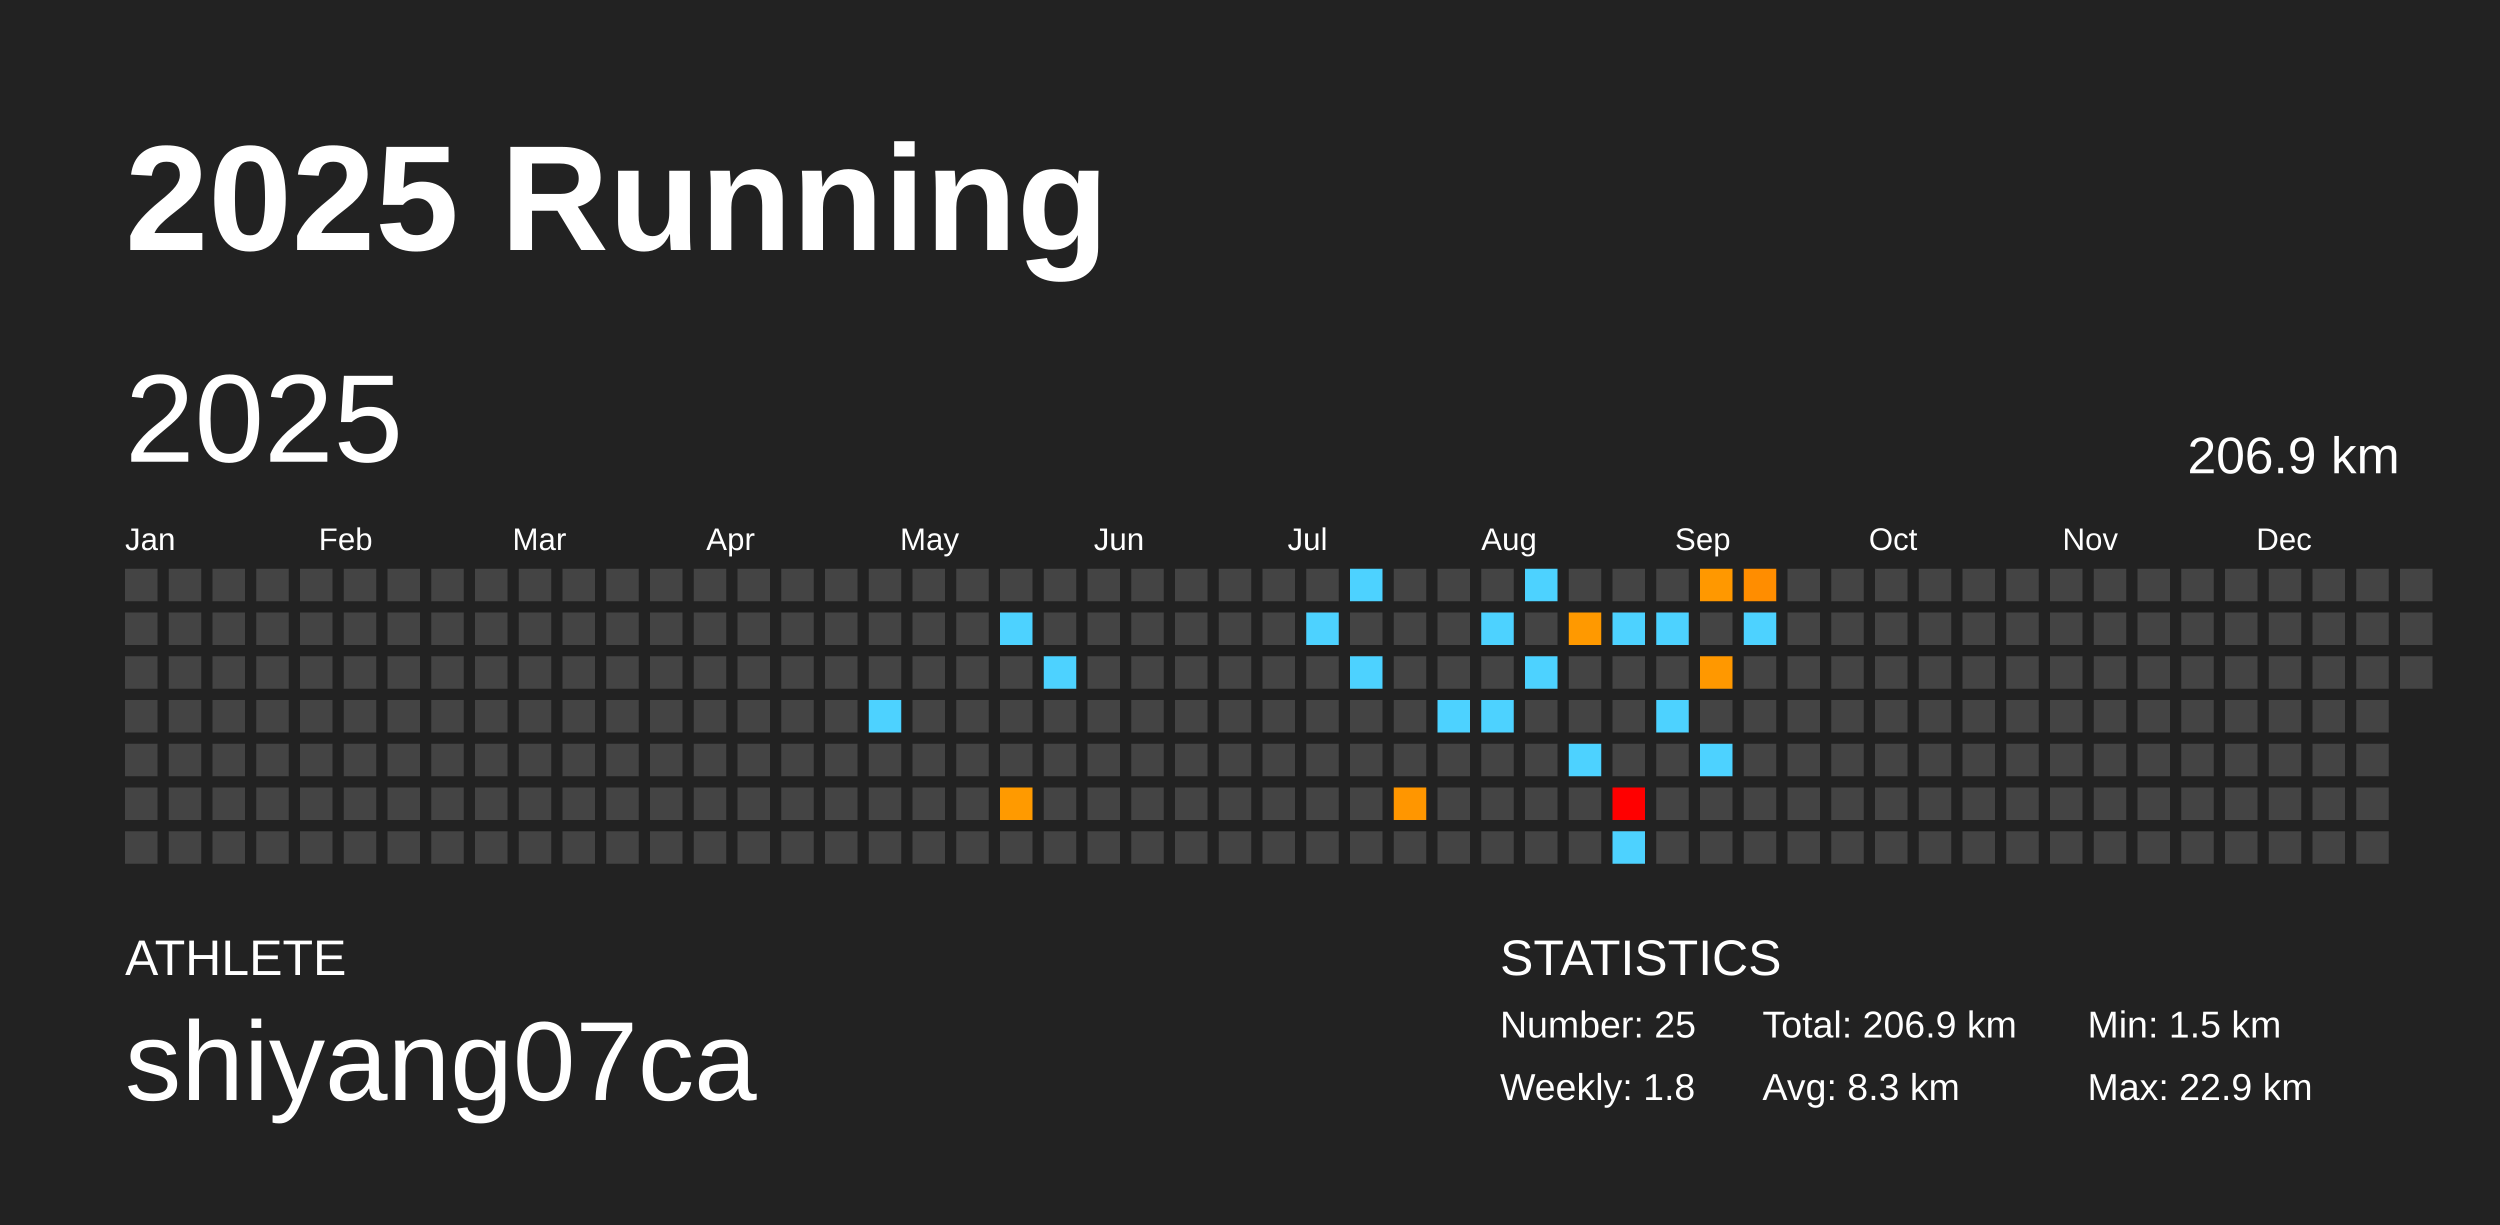
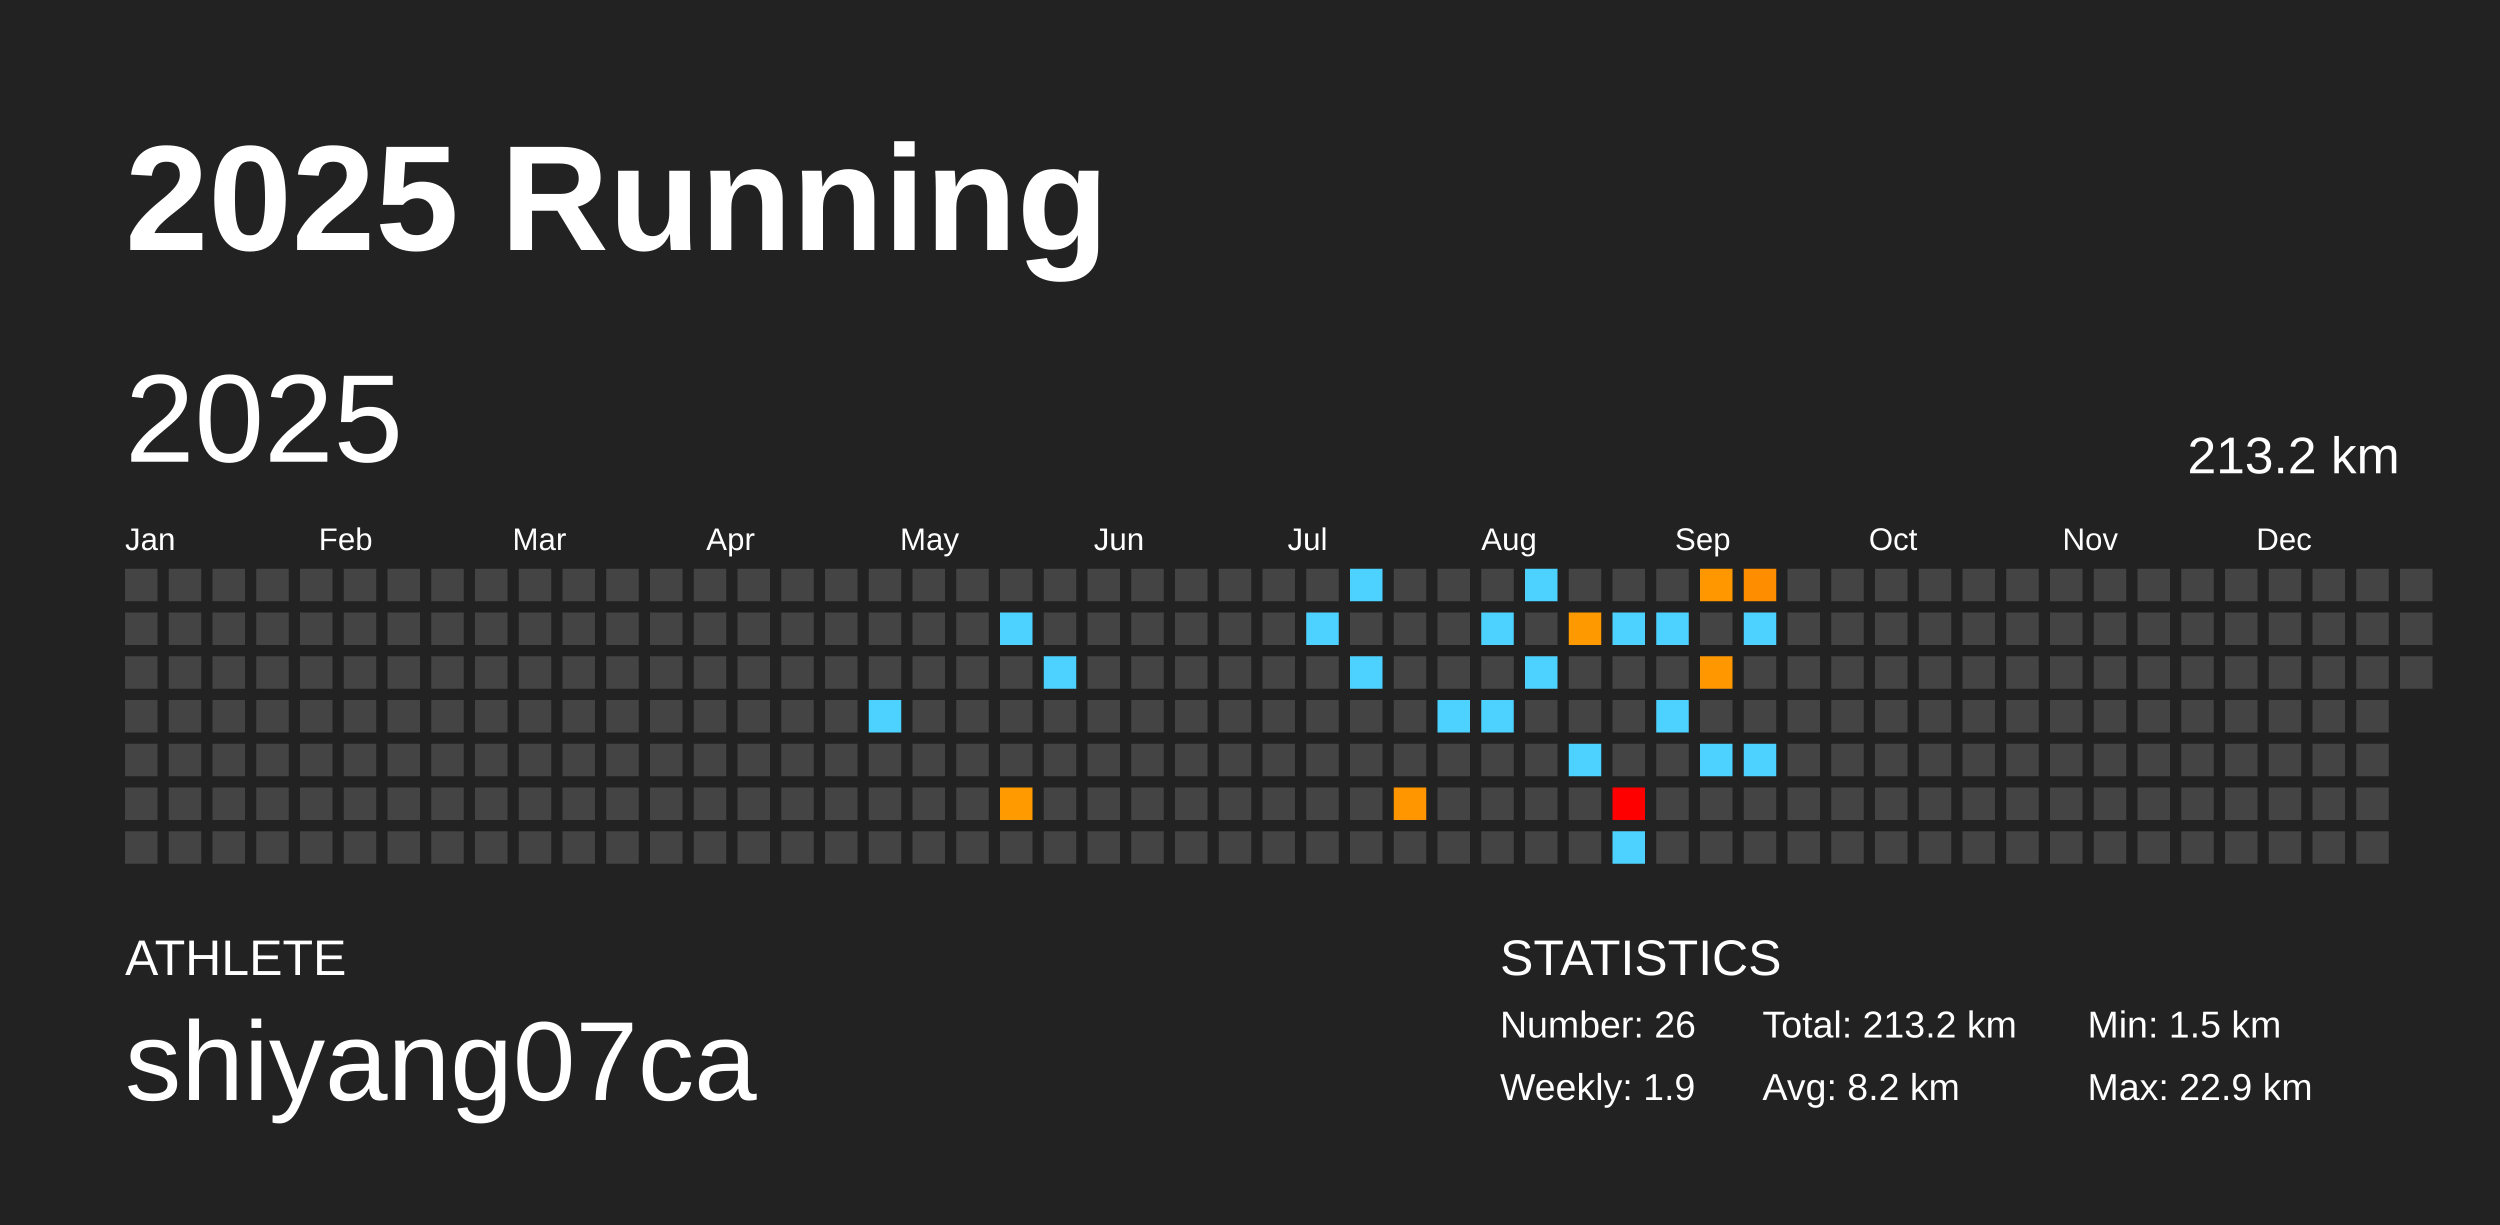
<svg xmlns="http://www.w3.org/2000/svg" baseProfile="full" height="98mm" version="1.1" viewBox="0,0,200,98" width="200mm">
  <defs />
  <rect fill="#222222" height="98" width="200" x="0" y="0" />
  <text fill="#FFFFFF" style="font-size:12px; font-family:Arial; font-weight:bold;" x="10" y="20">2025 Running</text>
  <text fill="#FFFFFF" style="font-size:4px; font-family:Arial" x="10" y="78">ATHLETE</text>
  <text fill="#FFFFFF" style="font-size:9px; font-family:Arial" x="10" y="88">shiyang07ca</text>
  <text fill="#FFFFFF" style="font-size:4px; font-family:Arial" x="120" y="78">STATISTICS</text>
-   <text fill="#FFFFFF" style="font-size:3px; font-family:Arial" x="120" y="83">Number: 25</text>
-   <text fill="#FFFFFF" style="font-size:3px; font-family:Arial" x="120" y="88">Weekly: 1.8</text>
-   <text fill="#FFFFFF" style="font-size:3px; font-family:Arial" x="141" y="83">Total: 206.9 km</text>
-   <text fill="#FFFFFF" style="font-size:3px; font-family:Arial" x="141" y="88">Avg: 8.3 km</text>
+   <text fill="#FFFFFF" style="font-size:3px; font-family:Arial" x="120" y="83">Number: 26</text>
+   <text fill="#FFFFFF" style="font-size:3px; font-family:Arial" x="120" y="88">Weekly: 1.9</text>
+   <text fill="#FFFFFF" style="font-size:3px; font-family:Arial" x="141" y="83">Total: 213.2 km</text>
+   <text fill="#FFFFFF" style="font-size:3px; font-family:Arial" x="141" y="88">Avg: 8.2 km</text>
  <text fill="#FFFFFF" style="font-size:3px; font-family:Arial" x="167" y="83">Min: 1.5 km</text>
  <text fill="#FFFFFF" style="font-size:3px; font-family:Arial" x="167" y="88">Max: 22.9 km</text>
  <text dominant-baseline="hanging" fill="#FFFFFF" style="font-size:10.0px; font-family:Arial;" x="10" y="30">2025</text>
-   <text dominant-baseline="hanging" fill="#FFFFFF" style="font-size:4.125px; font-family:Arial;" x="175" y="35">206.9 km</text>
+   <text dominant-baseline="hanging" fill="#FFFFFF" style="font-size:4.125px; font-family:Arial;" x="175" y="35">213.2 km</text>
  <text fill="#FFFFFF" style="font-size:2.5px; font-family:Arial" x="10.0" y="44">Jan</text>
  <text fill="#FFFFFF" style="font-size:2.5px; font-family:Arial" x="25.5" y="44">Feb</text>
  <text fill="#FFFFFF" style="font-size:2.5px; font-family:Arial" x="41.0" y="44">Mar</text>
  <text fill="#FFFFFF" style="font-size:2.5px; font-family:Arial" x="56.5" y="44">Apr</text>
  <text fill="#FFFFFF" style="font-size:2.5px; font-family:Arial" x="72.0" y="44">May</text>
  <text fill="#FFFFFF" style="font-size:2.5px; font-family:Arial" x="87.5" y="44">Jun</text>
  <text fill="#FFFFFF" style="font-size:2.5px; font-family:Arial" x="103.0" y="44">Jul</text>
  <text fill="#FFFFFF" style="font-size:2.5px; font-family:Arial" x="118.5" y="44">Aug</text>
  <text fill="#FFFFFF" style="font-size:2.5px; font-family:Arial" x="134.0" y="44">Sep</text>
  <text fill="#FFFFFF" style="font-size:2.5px; font-family:Arial" x="149.5" y="44">Oct</text>
  <text fill="#FFFFFF" style="font-size:2.5px; font-family:Arial" x="165.0" y="44">Nov</text>
  <text fill="#FFFFFF" style="font-size:2.5px; font-family:Arial" x="180.5" y="44">Dec</text>
  <rect fill="#444444" height="2.6" width="2.6" x="10.0" y="45.5" />
  <rect fill="#444444" height="2.6" width="2.6" x="10.0" y="49.0" />
  <rect fill="#444444" height="2.6" width="2.6" x="10.0" y="52.5" />
  <rect fill="#444444" height="2.6" width="2.6" x="10.0" y="56.0" />
  <rect fill="#444444" height="2.6" width="2.6" x="10.0" y="59.5" />
  <rect fill="#444444" height="2.6" width="2.6" x="10.0" y="63.0" />
  <rect fill="#444444" height="2.6" width="2.6" x="10.0" y="66.5" />
  <rect fill="#444444" height="2.6" width="2.6" x="13.5" y="45.5" />
  <rect fill="#444444" height="2.6" width="2.6" x="13.5" y="49.0" />
  <rect fill="#444444" height="2.6" width="2.6" x="13.5" y="52.5" />
  <rect fill="#444444" height="2.6" width="2.6" x="13.5" y="56.0" />
  <rect fill="#444444" height="2.6" width="2.6" x="13.5" y="59.5" />
  <rect fill="#444444" height="2.6" width="2.6" x="13.5" y="63.0" />
  <rect fill="#444444" height="2.6" width="2.6" x="13.5" y="66.5" />
  <rect fill="#444444" height="2.6" width="2.6" x="17.0" y="45.5" />
  <rect fill="#444444" height="2.6" width="2.6" x="17.0" y="49.0" />
  <rect fill="#444444" height="2.6" width="2.6" x="17.0" y="52.5" />
  <rect fill="#444444" height="2.6" width="2.6" x="17.0" y="56.0" />
  <rect fill="#444444" height="2.6" width="2.6" x="17.0" y="59.5" />
  <rect fill="#444444" height="2.6" width="2.6" x="17.0" y="63.0" />
  <rect fill="#444444" height="2.6" width="2.6" x="17.0" y="66.5" />
  <rect fill="#444444" height="2.6" width="2.6" x="20.5" y="45.5" />
  <rect fill="#444444" height="2.6" width="2.6" x="20.5" y="49.0" />
  <rect fill="#444444" height="2.6" width="2.6" x="20.5" y="52.5" />
  <rect fill="#444444" height="2.6" width="2.6" x="20.5" y="56.0" />
  <rect fill="#444444" height="2.6" width="2.6" x="20.5" y="59.5" />
  <rect fill="#444444" height="2.6" width="2.6" x="20.5" y="63.0" />
  <rect fill="#444444" height="2.6" width="2.6" x="20.5" y="66.5" />
  <rect fill="#444444" height="2.6" width="2.6" x="24.0" y="45.5" />
  <rect fill="#444444" height="2.6" width="2.6" x="24.0" y="49.0" />
  <rect fill="#444444" height="2.6" width="2.6" x="24.0" y="52.5" />
  <rect fill="#444444" height="2.6" width="2.6" x="24.0" y="56.0" />
  <rect fill="#444444" height="2.6" width="2.6" x="24.0" y="59.5" />
  <rect fill="#444444" height="2.6" width="2.6" x="24.0" y="63.0" />
  <rect fill="#444444" height="2.6" width="2.6" x="24.0" y="66.5" />
  <rect fill="#444444" height="2.6" width="2.6" x="27.5" y="45.5" />
  <rect fill="#444444" height="2.6" width="2.6" x="27.5" y="49.0" />
  <rect fill="#444444" height="2.6" width="2.6" x="27.5" y="52.5" />
  <rect fill="#444444" height="2.6" width="2.6" x="27.5" y="56.0" />
  <rect fill="#444444" height="2.6" width="2.6" x="27.5" y="59.5" />
  <rect fill="#444444" height="2.6" width="2.6" x="27.5" y="63.0" />
  <rect fill="#444444" height="2.6" width="2.6" x="27.5" y="66.5" />
  <rect fill="#444444" height="2.6" width="2.6" x="31.0" y="45.5" />
  <rect fill="#444444" height="2.6" width="2.6" x="31.0" y="49.0" />
  <rect fill="#444444" height="2.6" width="2.6" x="31.0" y="52.5" />
  <rect fill="#444444" height="2.6" width="2.6" x="31.0" y="56.0" />
  <rect fill="#444444" height="2.6" width="2.6" x="31.0" y="59.5" />
  <rect fill="#444444" height="2.6" width="2.6" x="31.0" y="63.0" />
  <rect fill="#444444" height="2.6" width="2.6" x="31.0" y="66.5" />
  <rect fill="#444444" height="2.6" width="2.6" x="34.5" y="45.5" />
  <rect fill="#444444" height="2.6" width="2.6" x="34.5" y="49.0" />
  <rect fill="#444444" height="2.6" width="2.6" x="34.5" y="52.5" />
  <rect fill="#444444" height="2.6" width="2.6" x="34.5" y="56.0" />
  <rect fill="#444444" height="2.6" width="2.6" x="34.5" y="59.5" />
  <rect fill="#444444" height="2.6" width="2.6" x="34.5" y="63.0" />
  <rect fill="#444444" height="2.6" width="2.6" x="34.5" y="66.5" />
  <rect fill="#444444" height="2.6" width="2.6" x="38.0" y="45.5" />
  <rect fill="#444444" height="2.6" width="2.6" x="38.0" y="49.0" />
  <rect fill="#444444" height="2.6" width="2.6" x="38.0" y="52.5" />
  <rect fill="#444444" height="2.6" width="2.6" x="38.0" y="56.0" />
  <rect fill="#444444" height="2.6" width="2.6" x="38.0" y="59.5" />
  <rect fill="#444444" height="2.6" width="2.6" x="38.0" y="63.0" />
  <rect fill="#444444" height="2.6" width="2.6" x="38.0" y="66.5" />
  <rect fill="#444444" height="2.6" width="2.6" x="41.5" y="45.5" />
  <rect fill="#444444" height="2.6" width="2.6" x="41.5" y="49.0" />
  <rect fill="#444444" height="2.6" width="2.6" x="41.5" y="52.5" />
  <rect fill="#444444" height="2.6" width="2.6" x="41.5" y="56.0" />
  <rect fill="#444444" height="2.6" width="2.6" x="41.5" y="59.5" />
  <rect fill="#444444" height="2.6" width="2.6" x="41.5" y="63.0" />
  <rect fill="#444444" height="2.6" width="2.6" x="41.5" y="66.5" />
  <rect fill="#444444" height="2.6" width="2.6" x="45.0" y="45.5" />
  <rect fill="#444444" height="2.6" width="2.6" x="45.0" y="49.0" />
  <rect fill="#444444" height="2.6" width="2.6" x="45.0" y="52.5" />
  <rect fill="#444444" height="2.6" width="2.6" x="45.0" y="56.0" />
  <rect fill="#444444" height="2.6" width="2.6" x="45.0" y="59.5" />
  <rect fill="#444444" height="2.6" width="2.6" x="45.0" y="63.0" />
  <rect fill="#444444" height="2.6" width="2.6" x="45.0" y="66.5" />
  <rect fill="#444444" height="2.6" width="2.6" x="48.5" y="45.5" />
  <rect fill="#444444" height="2.6" width="2.6" x="48.5" y="49.0" />
  <rect fill="#444444" height="2.6" width="2.6" x="48.5" y="52.5" />
  <rect fill="#444444" height="2.6" width="2.6" x="48.5" y="56.0" />
  <rect fill="#444444" height="2.6" width="2.6" x="48.5" y="59.5" />
  <rect fill="#444444" height="2.6" width="2.6" x="48.5" y="63.0" />
  <rect fill="#444444" height="2.6" width="2.6" x="48.5" y="66.5" />
  <rect fill="#444444" height="2.6" width="2.6" x="52.0" y="45.5" />
  <rect fill="#444444" height="2.6" width="2.6" x="52.0" y="49.0" />
  <rect fill="#444444" height="2.6" width="2.6" x="52.0" y="52.5" />
  <rect fill="#444444" height="2.6" width="2.6" x="52.0" y="56.0" />
  <rect fill="#444444" height="2.6" width="2.6" x="52.0" y="59.5" />
  <rect fill="#444444" height="2.6" width="2.6" x="52.0" y="63.0" />
  <rect fill="#444444" height="2.6" width="2.6" x="52.0" y="66.5" />
  <rect fill="#444444" height="2.6" width="2.6" x="55.5" y="45.5" />
  <rect fill="#444444" height="2.6" width="2.6" x="55.5" y="49.0" />
  <rect fill="#444444" height="2.6" width="2.6" x="55.5" y="52.5" />
  <rect fill="#444444" height="2.6" width="2.6" x="55.5" y="56.0" />
  <rect fill="#444444" height="2.6" width="2.6" x="55.5" y="59.5" />
  <rect fill="#444444" height="2.6" width="2.6" x="55.5" y="63.0" />
  <rect fill="#444444" height="2.6" width="2.6" x="55.5" y="66.5" />
  <rect fill="#444444" height="2.6" width="2.6" x="59.0" y="45.5" />
  <rect fill="#444444" height="2.6" width="2.6" x="59.0" y="49.0" />
  <rect fill="#444444" height="2.6" width="2.6" x="59.0" y="52.5" />
  <rect fill="#444444" height="2.6" width="2.6" x="59.0" y="56.0" />
  <rect fill="#444444" height="2.6" width="2.6" x="59.0" y="59.5" />
  <rect fill="#444444" height="2.6" width="2.6" x="59.0" y="63.0" />
  <rect fill="#444444" height="2.6" width="2.6" x="59.0" y="66.5" />
  <rect fill="#444444" height="2.6" width="2.6" x="62.5" y="45.5" />
  <rect fill="#444444" height="2.6" width="2.6" x="62.5" y="49.0" />
  <rect fill="#444444" height="2.6" width="2.6" x="62.5" y="52.5" />
  <rect fill="#444444" height="2.6" width="2.6" x="62.5" y="56.0" />
  <rect fill="#444444" height="2.6" width="2.6" x="62.5" y="59.5" />
  <rect fill="#444444" height="2.6" width="2.6" x="62.5" y="63.0" />
  <rect fill="#444444" height="2.6" width="2.6" x="62.5" y="66.5" />
  <rect fill="#444444" height="2.6" width="2.6" x="66.0" y="45.5" />
  <rect fill="#444444" height="2.6" width="2.6" x="66.0" y="49.0" />
  <rect fill="#444444" height="2.6" width="2.6" x="66.0" y="52.5" />
  <rect fill="#444444" height="2.6" width="2.6" x="66.0" y="56.0" />
  <rect fill="#444444" height="2.6" width="2.6" x="66.0" y="59.5" />
  <rect fill="#444444" height="2.6" width="2.6" x="66.0" y="63.0" />
  <rect fill="#444444" height="2.6" width="2.6" x="66.0" y="66.5" />
  <rect fill="#444444" height="2.6" width="2.6" x="69.5" y="45.5" />
  <rect fill="#444444" height="2.6" width="2.6" x="69.5" y="49.0" />
  <rect fill="#444444" height="2.6" width="2.6" x="69.5" y="52.5" />
  <rect fill="#4dd2ff" height="2.6" width="2.6" x="69.5" y="56.0" />
  <rect fill="#444444" height="2.6" width="2.6" x="69.5" y="59.5" />
  <rect fill="#444444" height="2.6" width="2.6" x="69.5" y="63.0" />
  <rect fill="#444444" height="2.6" width="2.6" x="69.5" y="66.5" />
  <rect fill="#444444" height="2.6" width="2.6" x="73.0" y="45.5" />
  <rect fill="#444444" height="2.6" width="2.6" x="73.0" y="49.0" />
  <rect fill="#444444" height="2.6" width="2.6" x="73.0" y="52.5" />
  <rect fill="#444444" height="2.6" width="2.6" x="73.0" y="56.0" />
  <rect fill="#444444" height="2.6" width="2.6" x="73.0" y="59.5" />
  <rect fill="#444444" height="2.6" width="2.6" x="73.0" y="63.0" />
  <rect fill="#444444" height="2.6" width="2.6" x="73.0" y="66.5" />
  <rect fill="#444444" height="2.6" width="2.6" x="76.5" y="45.5" />
  <rect fill="#444444" height="2.6" width="2.6" x="76.5" y="49.0" />
  <rect fill="#444444" height="2.6" width="2.6" x="76.5" y="52.5" />
  <rect fill="#444444" height="2.6" width="2.6" x="76.5" y="56.0" />
  <rect fill="#444444" height="2.6" width="2.6" x="76.5" y="59.5" />
  <rect fill="#444444" height="2.6" width="2.6" x="76.5" y="63.0" />
  <rect fill="#444444" height="2.6" width="2.6" x="76.5" y="66.5" />
  <rect fill="#444444" height="2.6" width="2.6" x="80.0" y="45.5" />
  <rect fill="#4dd2ff" height="2.6" width="2.6" x="80.0" y="49.0" />
  <rect fill="#444444" height="2.6" width="2.6" x="80.0" y="52.5" />
  <rect fill="#444444" height="2.6" width="2.6" x="80.0" y="56.0" />
  <rect fill="#444444" height="2.6" width="2.6" x="80.0" y="59.5" />
  <rect fill="#ff9a00" height="2.6" width="2.6" x="80.0" y="63.0" />
  <rect fill="#444444" height="2.6" width="2.6" x="80.0" y="66.5" />
  <rect fill="#444444" height="2.6" width="2.6" x="83.5" y="45.5" />
  <rect fill="#444444" height="2.6" width="2.6" x="83.5" y="49.0" />
  <rect fill="#4dd2ff" height="2.6" width="2.6" x="83.5" y="52.5" />
  <rect fill="#444444" height="2.6" width="2.6" x="83.5" y="56.0" />
  <rect fill="#444444" height="2.6" width="2.6" x="83.5" y="59.5" />
  <rect fill="#444444" height="2.6" width="2.6" x="83.5" y="63.0" />
  <rect fill="#444444" height="2.6" width="2.6" x="83.5" y="66.5" />
  <rect fill="#444444" height="2.6" width="2.6" x="87.0" y="45.5" />
  <rect fill="#444444" height="2.6" width="2.6" x="87.0" y="49.0" />
  <rect fill="#444444" height="2.6" width="2.6" x="87.0" y="52.5" />
  <rect fill="#444444" height="2.6" width="2.6" x="87.0" y="56.0" />
  <rect fill="#444444" height="2.6" width="2.6" x="87.0" y="59.5" />
  <rect fill="#444444" height="2.6" width="2.6" x="87.0" y="63.0" />
  <rect fill="#444444" height="2.6" width="2.6" x="87.0" y="66.5" />
  <rect fill="#444444" height="2.6" width="2.6" x="90.5" y="45.5" />
  <rect fill="#444444" height="2.6" width="2.6" x="90.5" y="49.0" />
  <rect fill="#444444" height="2.6" width="2.6" x="90.5" y="52.5" />
  <rect fill="#444444" height="2.6" width="2.6" x="90.5" y="56.0" />
  <rect fill="#444444" height="2.6" width="2.6" x="90.5" y="59.5" />
  <rect fill="#444444" height="2.6" width="2.6" x="90.5" y="63.0" />
  <rect fill="#444444" height="2.6" width="2.6" x="90.5" y="66.5" />
  <rect fill="#444444" height="2.6" width="2.6" x="94.0" y="45.5" />
  <rect fill="#444444" height="2.6" width="2.6" x="94.0" y="49.0" />
  <rect fill="#444444" height="2.6" width="2.6" x="94.0" y="52.5" />
  <rect fill="#444444" height="2.6" width="2.6" x="94.0" y="56.0" />
  <rect fill="#444444" height="2.6" width="2.6" x="94.0" y="59.5" />
  <rect fill="#444444" height="2.6" width="2.6" x="94.0" y="63.0" />
  <rect fill="#444444" height="2.6" width="2.6" x="94.0" y="66.5" />
  <rect fill="#444444" height="2.6" width="2.6" x="97.5" y="45.5" />
  <rect fill="#444444" height="2.6" width="2.6" x="97.5" y="49.0" />
  <rect fill="#444444" height="2.6" width="2.6" x="97.5" y="52.5" />
  <rect fill="#444444" height="2.6" width="2.6" x="97.5" y="56.0" />
  <rect fill="#444444" height="2.6" width="2.6" x="97.5" y="59.5" />
  <rect fill="#444444" height="2.6" width="2.6" x="97.5" y="63.0" />
  <rect fill="#444444" height="2.6" width="2.6" x="97.5" y="66.5" />
  <rect fill="#444444" height="2.6" width="2.6" x="101.0" y="45.5" />
  <rect fill="#444444" height="2.6" width="2.6" x="101.0" y="49.0" />
  <rect fill="#444444" height="2.6" width="2.6" x="101.0" y="52.5" />
  <rect fill="#444444" height="2.6" width="2.6" x="101.0" y="56.0" />
  <rect fill="#444444" height="2.6" width="2.6" x="101.0" y="59.5" />
  <rect fill="#444444" height="2.6" width="2.6" x="101.0" y="63.0" />
  <rect fill="#444444" height="2.6" width="2.6" x="101.0" y="66.5" />
  <rect fill="#444444" height="2.6" width="2.6" x="104.5" y="45.5" />
  <rect fill="#4dd2ff" height="2.6" width="2.6" x="104.5" y="49.0" />
  <rect fill="#444444" height="2.6" width="2.6" x="104.5" y="52.5" />
  <rect fill="#444444" height="2.6" width="2.6" x="104.5" y="56.0" />
  <rect fill="#444444" height="2.6" width="2.6" x="104.5" y="59.5" />
  <rect fill="#444444" height="2.6" width="2.6" x="104.5" y="63.0" />
  <rect fill="#444444" height="2.6" width="2.6" x="104.5" y="66.5" />
  <rect fill="#4dd2ff" height="2.6" width="2.6" x="108.0" y="45.5" />
  <rect fill="#444444" height="2.6" width="2.6" x="108.0" y="49.0" />
  <rect fill="#4dd2ff" height="2.6" width="2.6" x="108.0" y="52.5" />
  <rect fill="#444444" height="2.6" width="2.6" x="108.0" y="56.0" />
  <rect fill="#444444" height="2.6" width="2.6" x="108.0" y="59.5" />
  <rect fill="#444444" height="2.6" width="2.6" x="108.0" y="63.0" />
  <rect fill="#444444" height="2.6" width="2.6" x="108.0" y="66.5" />
  <rect fill="#444444" height="2.6" width="2.6" x="111.5" y="45.5" />
  <rect fill="#444444" height="2.6" width="2.6" x="111.5" y="49.0" />
  <rect fill="#444444" height="2.6" width="2.6" x="111.5" y="52.5" />
  <rect fill="#444444" height="2.6" width="2.6" x="111.5" y="56.0" />
  <rect fill="#444444" height="2.6" width="2.6" x="111.5" y="59.5" />
  <rect fill="#ff9600" height="2.6" width="2.6" x="111.5" y="63.0" />
  <rect fill="#444444" height="2.6" width="2.6" x="111.5" y="66.5" />
  <rect fill="#444444" height="2.6" width="2.6" x="115.0" y="45.5" />
  <rect fill="#444444" height="2.6" width="2.6" x="115.0" y="49.0" />
  <rect fill="#444444" height="2.6" width="2.6" x="115.0" y="52.5" />
  <rect fill="#4dd2ff" height="2.6" width="2.6" x="115.0" y="56.0" />
  <rect fill="#444444" height="2.6" width="2.6" x="115.0" y="59.5" />
  <rect fill="#444444" height="2.6" width="2.6" x="115.0" y="63.0" />
  <rect fill="#444444" height="2.6" width="2.6" x="115.0" y="66.5" />
  <rect fill="#444444" height="2.6" width="2.6" x="118.5" y="45.5" />
  <rect fill="#4dd2ff" height="2.6" width="2.6" x="118.5" y="49.0" />
  <rect fill="#444444" height="2.6" width="2.6" x="118.5" y="52.5" />
  <rect fill="#4dd2ff" height="2.6" width="2.6" x="118.5" y="56.0" />
  <rect fill="#444444" height="2.6" width="2.6" x="118.5" y="59.5" />
  <rect fill="#444444" height="2.6" width="2.6" x="118.5" y="63.0" />
  <rect fill="#444444" height="2.6" width="2.6" x="118.5" y="66.5" />
  <rect fill="#4dd2ff" height="2.6" width="2.6" x="122.0" y="45.5" />
  <rect fill="#444444" height="2.6" width="2.6" x="122.0" y="49.0" />
  <rect fill="#4dd2ff" height="2.6" width="2.6" x="122.0" y="52.5" />
  <rect fill="#444444" height="2.6" width="2.6" x="122.0" y="56.0" />
  <rect fill="#444444" height="2.6" width="2.6" x="122.0" y="59.5" />
  <rect fill="#444444" height="2.6" width="2.6" x="122.0" y="63.0" />
  <rect fill="#444444" height="2.6" width="2.6" x="122.0" y="66.5" />
  <rect fill="#444444" height="2.6" width="2.6" x="125.5" y="45.5" />
  <rect fill="#ff9900" height="2.6" width="2.6" x="125.5" y="49.0" />
  <rect fill="#444444" height="2.6" width="2.6" x="125.5" y="52.5" />
  <rect fill="#444444" height="2.6" width="2.6" x="125.5" y="56.0" />
  <rect fill="#4dd2ff" height="2.6" width="2.6" x="125.5" y="59.5" />
  <rect fill="#444444" height="2.6" width="2.6" x="125.5" y="63.0" />
  <rect fill="#444444" height="2.6" width="2.6" x="125.5" y="66.5" />
  <rect fill="#444444" height="2.6" width="2.6" x="129.0" y="45.5" />
  <rect fill="#4dd2ff" height="2.6" width="2.6" x="129.0" y="49.0" />
  <rect fill="#444444" height="2.6" width="2.6" x="129.0" y="52.5" />
  <rect fill="#444444" height="2.6" width="2.6" x="129.0" y="56.0" />
  <rect fill="#444444" height="2.6" width="2.6" x="129.0" y="59.5" />
  <rect fill="red" height="2.6" width="2.6" x="129.0" y="63.0" />
  <rect fill="#4dd2ff" height="2.6" width="2.6" x="129.0" y="66.5" />
  <rect fill="#444444" height="2.6" width="2.6" x="132.5" y="45.5" />
  <rect fill="#4dd2ff" height="2.6" width="2.6" x="132.5" y="49.0" />
  <rect fill="#444444" height="2.6" width="2.6" x="132.5" y="52.5" />
  <rect fill="#4dd2ff" height="2.6" width="2.6" x="132.5" y="56.0" />
  <rect fill="#444444" height="2.6" width="2.6" x="132.5" y="59.5" />
  <rect fill="#444444" height="2.6" width="2.6" x="132.5" y="63.0" />
  <rect fill="#444444" height="2.6" width="2.6" x="132.5" y="66.5" />
  <rect fill="#ff9800" height="2.6" width="2.6" x="136.0" y="45.5" />
  <rect fill="#444444" height="2.6" width="2.6" x="136.0" y="49.0" />
  <rect fill="#ff9800" height="2.6" width="2.6" x="136.0" y="52.5" />
  <rect fill="#444444" height="2.6" width="2.6" x="136.0" y="56.0" />
  <rect fill="#4dd2ff" height="2.6" width="2.6" x="136.0" y="59.5" />
  <rect fill="#444444" height="2.6" width="2.6" x="136.0" y="63.0" />
  <rect fill="#444444" height="2.6" width="2.6" x="136.0" y="66.5" />
  <rect fill="#ff8d00" height="2.6" width="2.6" x="139.5" y="45.5" />
  <rect fill="#4dd2ff" height="2.6" width="2.6" x="139.5" y="49.0" />
  <rect fill="#444444" height="2.6" width="2.6" x="139.5" y="52.5" />
  <rect fill="#444444" height="2.6" width="2.6" x="139.5" y="56.0" />
-   <rect fill="#444444" height="2.6" width="2.6" x="139.5" y="59.5" />
+   <rect fill="#4dd2ff" height="2.6" width="2.6" x="139.5" y="59.5" />
  <rect fill="#444444" height="2.6" width="2.6" x="139.5" y="63.0" />
  <rect fill="#444444" height="2.6" width="2.6" x="139.5" y="66.5" />
  <rect fill="#444444" height="2.6" width="2.6" x="143.0" y="45.5" />
  <rect fill="#444444" height="2.6" width="2.6" x="143.0" y="49.0" />
  <rect fill="#444444" height="2.6" width="2.6" x="143.0" y="52.5" />
  <rect fill="#444444" height="2.6" width="2.6" x="143.0" y="56.0" />
  <rect fill="#444444" height="2.6" width="2.6" x="143.0" y="59.5" />
  <rect fill="#444444" height="2.6" width="2.6" x="143.0" y="63.0" />
  <rect fill="#444444" height="2.6" width="2.6" x="143.0" y="66.5" />
  <rect fill="#444444" height="2.6" width="2.6" x="146.5" y="45.5" />
  <rect fill="#444444" height="2.6" width="2.6" x="146.5" y="49.0" />
  <rect fill="#444444" height="2.6" width="2.6" x="146.5" y="52.5" />
  <rect fill="#444444" height="2.6" width="2.6" x="146.5" y="56.0" />
  <rect fill="#444444" height="2.6" width="2.6" x="146.5" y="59.5" />
  <rect fill="#444444" height="2.6" width="2.6" x="146.5" y="63.0" />
  <rect fill="#444444" height="2.6" width="2.6" x="146.5" y="66.5" />
  <rect fill="#444444" height="2.6" width="2.6" x="150.0" y="45.5" />
  <rect fill="#444444" height="2.6" width="2.6" x="150.0" y="49.0" />
  <rect fill="#444444" height="2.6" width="2.6" x="150.0" y="52.5" />
  <rect fill="#444444" height="2.6" width="2.6" x="150.0" y="56.0" />
  <rect fill="#444444" height="2.6" width="2.6" x="150.0" y="59.5" />
  <rect fill="#444444" height="2.6" width="2.6" x="150.0" y="63.0" />
  <rect fill="#444444" height="2.6" width="2.6" x="150.0" y="66.5" />
  <rect fill="#444444" height="2.6" width="2.6" x="153.5" y="45.5" />
  <rect fill="#444444" height="2.6" width="2.6" x="153.5" y="49.0" />
  <rect fill="#444444" height="2.6" width="2.6" x="153.5" y="52.5" />
  <rect fill="#444444" height="2.6" width="2.6" x="153.5" y="56.0" />
  <rect fill="#444444" height="2.6" width="2.6" x="153.5" y="59.5" />
  <rect fill="#444444" height="2.6" width="2.6" x="153.5" y="63.0" />
  <rect fill="#444444" height="2.6" width="2.6" x="153.5" y="66.5" />
  <rect fill="#444444" height="2.6" width="2.6" x="157.0" y="45.5" />
  <rect fill="#444444" height="2.6" width="2.6" x="157.0" y="49.0" />
  <rect fill="#444444" height="2.6" width="2.6" x="157.0" y="52.5" />
  <rect fill="#444444" height="2.6" width="2.6" x="157.0" y="56.0" />
  <rect fill="#444444" height="2.6" width="2.6" x="157.0" y="59.5" />
  <rect fill="#444444" height="2.6" width="2.6" x="157.0" y="63.0" />
  <rect fill="#444444" height="2.6" width="2.6" x="157.0" y="66.5" />
  <rect fill="#444444" height="2.6" width="2.6" x="160.5" y="45.5" />
  <rect fill="#444444" height="2.6" width="2.6" x="160.5" y="49.0" />
  <rect fill="#444444" height="2.6" width="2.6" x="160.5" y="52.5" />
  <rect fill="#444444" height="2.6" width="2.6" x="160.5" y="56.0" />
  <rect fill="#444444" height="2.6" width="2.6" x="160.5" y="59.5" />
  <rect fill="#444444" height="2.6" width="2.6" x="160.5" y="63.0" />
  <rect fill="#444444" height="2.6" width="2.6" x="160.5" y="66.5" />
  <rect fill="#444444" height="2.6" width="2.6" x="164.0" y="45.5" />
  <rect fill="#444444" height="2.6" width="2.6" x="164.0" y="49.0" />
  <rect fill="#444444" height="2.6" width="2.6" x="164.0" y="52.5" />
  <rect fill="#444444" height="2.6" width="2.6" x="164.0" y="56.0" />
  <rect fill="#444444" height="2.6" width="2.6" x="164.0" y="59.5" />
  <rect fill="#444444" height="2.6" width="2.6" x="164.0" y="63.0" />
  <rect fill="#444444" height="2.6" width="2.6" x="164.0" y="66.5" />
  <rect fill="#444444" height="2.6" width="2.6" x="167.5" y="45.5" />
  <rect fill="#444444" height="2.6" width="2.6" x="167.5" y="49.0" />
  <rect fill="#444444" height="2.6" width="2.6" x="167.5" y="52.5" />
  <rect fill="#444444" height="2.6" width="2.6" x="167.5" y="56.0" />
  <rect fill="#444444" height="2.6" width="2.6" x="167.5" y="59.5" />
  <rect fill="#444444" height="2.6" width="2.6" x="167.5" y="63.0" />
  <rect fill="#444444" height="2.6" width="2.6" x="167.5" y="66.5" />
  <rect fill="#444444" height="2.6" width="2.6" x="171.0" y="45.5" />
  <rect fill="#444444" height="2.6" width="2.6" x="171.0" y="49.0" />
  <rect fill="#444444" height="2.6" width="2.6" x="171.0" y="52.5" />
  <rect fill="#444444" height="2.6" width="2.6" x="171.0" y="56.0" />
  <rect fill="#444444" height="2.6" width="2.6" x="171.0" y="59.5" />
  <rect fill="#444444" height="2.6" width="2.6" x="171.0" y="63.0" />
  <rect fill="#444444" height="2.6" width="2.6" x="171.0" y="66.5" />
  <rect fill="#444444" height="2.6" width="2.6" x="174.5" y="45.5" />
  <rect fill="#444444" height="2.6" width="2.6" x="174.5" y="49.0" />
  <rect fill="#444444" height="2.6" width="2.6" x="174.5" y="52.5" />
  <rect fill="#444444" height="2.6" width="2.6" x="174.5" y="56.0" />
  <rect fill="#444444" height="2.6" width="2.6" x="174.5" y="59.5" />
  <rect fill="#444444" height="2.6" width="2.6" x="174.5" y="63.0" />
  <rect fill="#444444" height="2.6" width="2.6" x="174.5" y="66.5" />
  <rect fill="#444444" height="2.6" width="2.6" x="178.0" y="45.5" />
  <rect fill="#444444" height="2.6" width="2.6" x="178.0" y="49.0" />
  <rect fill="#444444" height="2.6" width="2.6" x="178.0" y="52.5" />
  <rect fill="#444444" height="2.6" width="2.6" x="178.0" y="56.0" />
  <rect fill="#444444" height="2.6" width="2.6" x="178.0" y="59.5" />
  <rect fill="#444444" height="2.6" width="2.6" x="178.0" y="63.0" />
  <rect fill="#444444" height="2.6" width="2.6" x="178.0" y="66.5" />
  <rect fill="#444444" height="2.6" width="2.6" x="181.5" y="45.5" />
  <rect fill="#444444" height="2.6" width="2.6" x="181.5" y="49.0" />
  <rect fill="#444444" height="2.6" width="2.6" x="181.5" y="52.5" />
  <rect fill="#444444" height="2.6" width="2.6" x="181.5" y="56.0" />
  <rect fill="#444444" height="2.6" width="2.6" x="181.5" y="59.5" />
  <rect fill="#444444" height="2.6" width="2.6" x="181.5" y="63.0" />
  <rect fill="#444444" height="2.6" width="2.6" x="181.5" y="66.5" />
  <rect fill="#444444" height="2.6" width="2.6" x="185.0" y="45.5" />
  <rect fill="#444444" height="2.6" width="2.6" x="185.0" y="49.0" />
  <rect fill="#444444" height="2.6" width="2.6" x="185.0" y="52.5" />
  <rect fill="#444444" height="2.6" width="2.6" x="185.0" y="56.0" />
  <rect fill="#444444" height="2.6" width="2.6" x="185.0" y="59.5" />
  <rect fill="#444444" height="2.6" width="2.6" x="185.0" y="63.0" />
  <rect fill="#444444" height="2.6" width="2.6" x="185.0" y="66.5" />
  <rect fill="#444444" height="2.6" width="2.6" x="188.5" y="45.5" />
  <rect fill="#444444" height="2.6" width="2.6" x="188.5" y="49.0" />
  <rect fill="#444444" height="2.6" width="2.6" x="188.5" y="52.5" />
  <rect fill="#444444" height="2.6" width="2.6" x="188.5" y="56.0" />
  <rect fill="#444444" height="2.6" width="2.6" x="188.5" y="59.5" />
  <rect fill="#444444" height="2.6" width="2.6" x="188.5" y="63.0" />
  <rect fill="#444444" height="2.6" width="2.6" x="188.5" y="66.5" />
  <rect fill="#444444" height="2.6" width="2.6" x="192.0" y="45.5" />
  <rect fill="#444444" height="2.6" width="2.6" x="192.0" y="49.0" />
  <rect fill="#444444" height="2.6" width="2.6" x="192.0" y="52.5" />
</svg>
